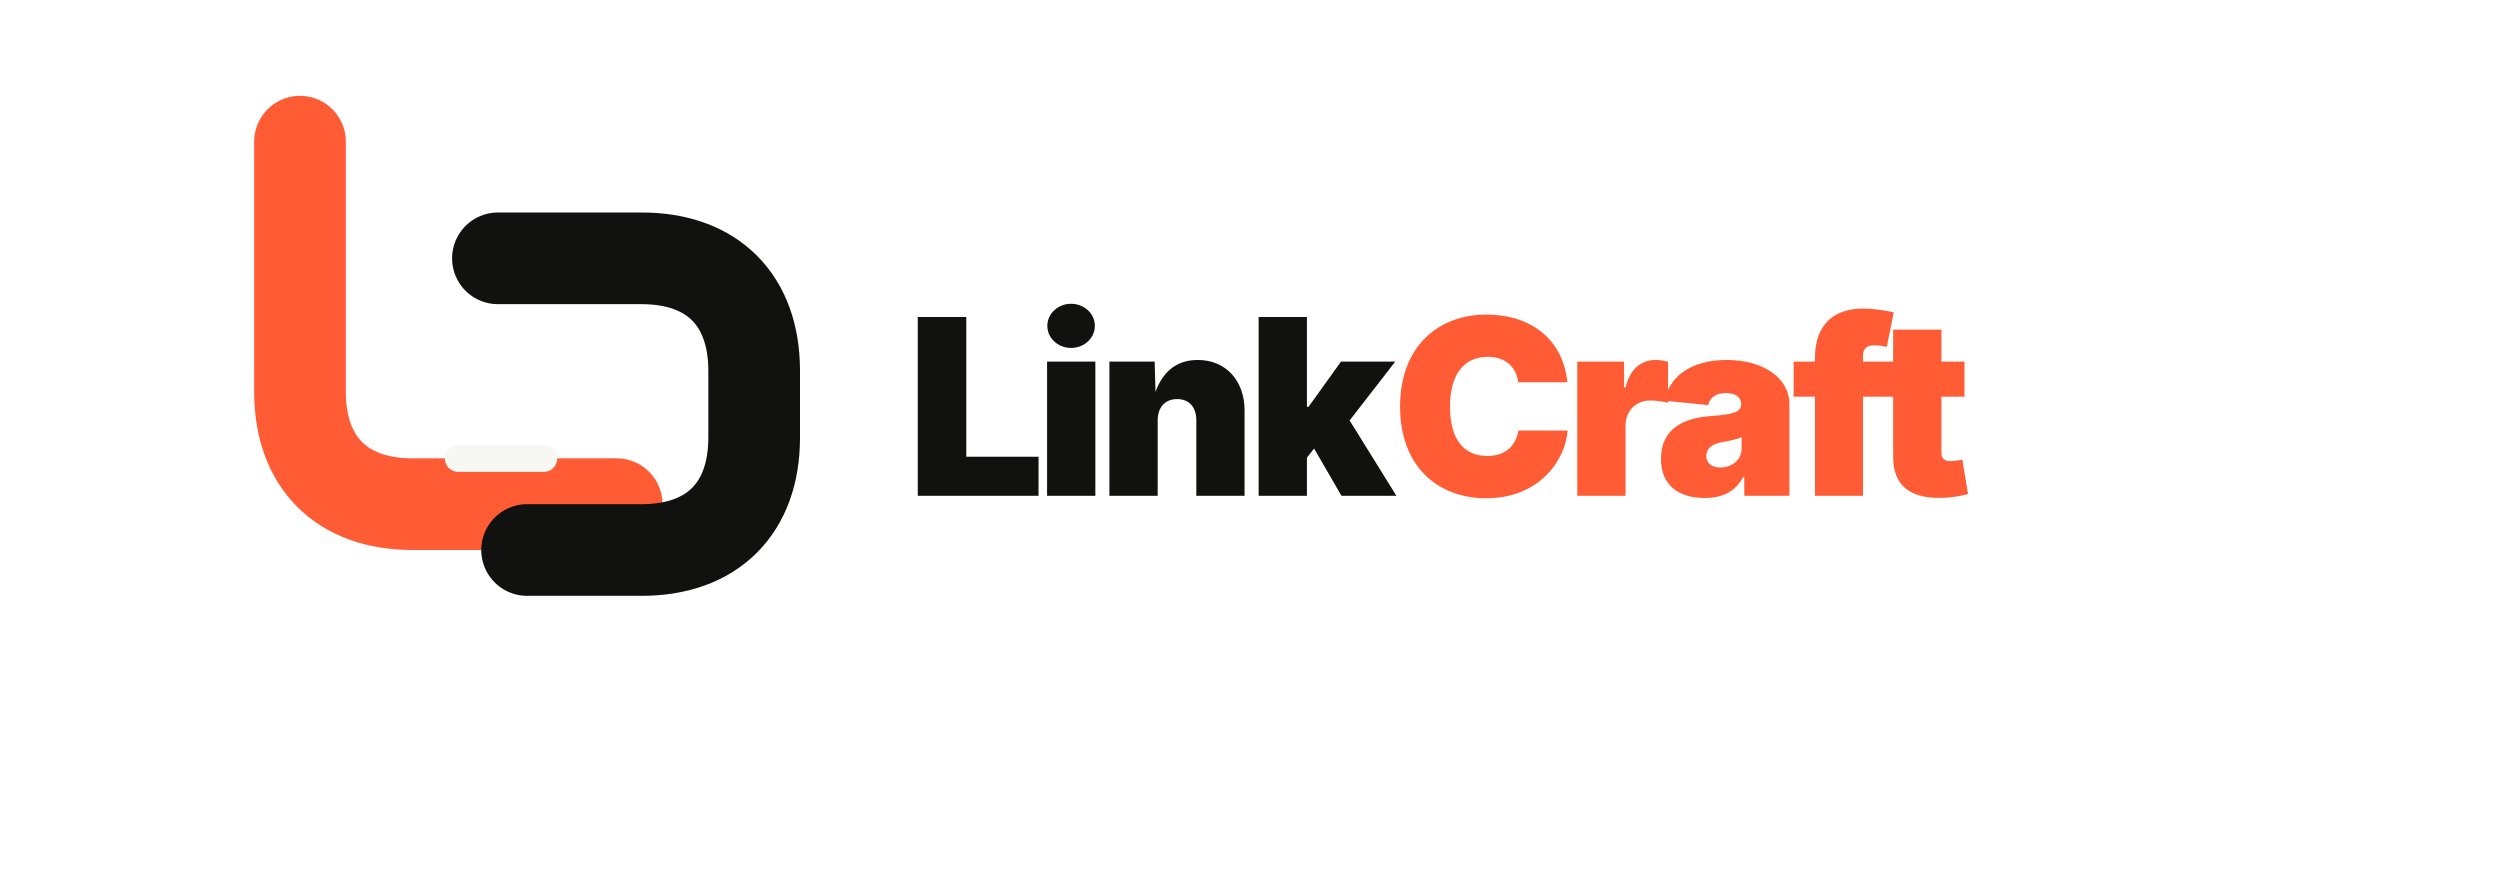
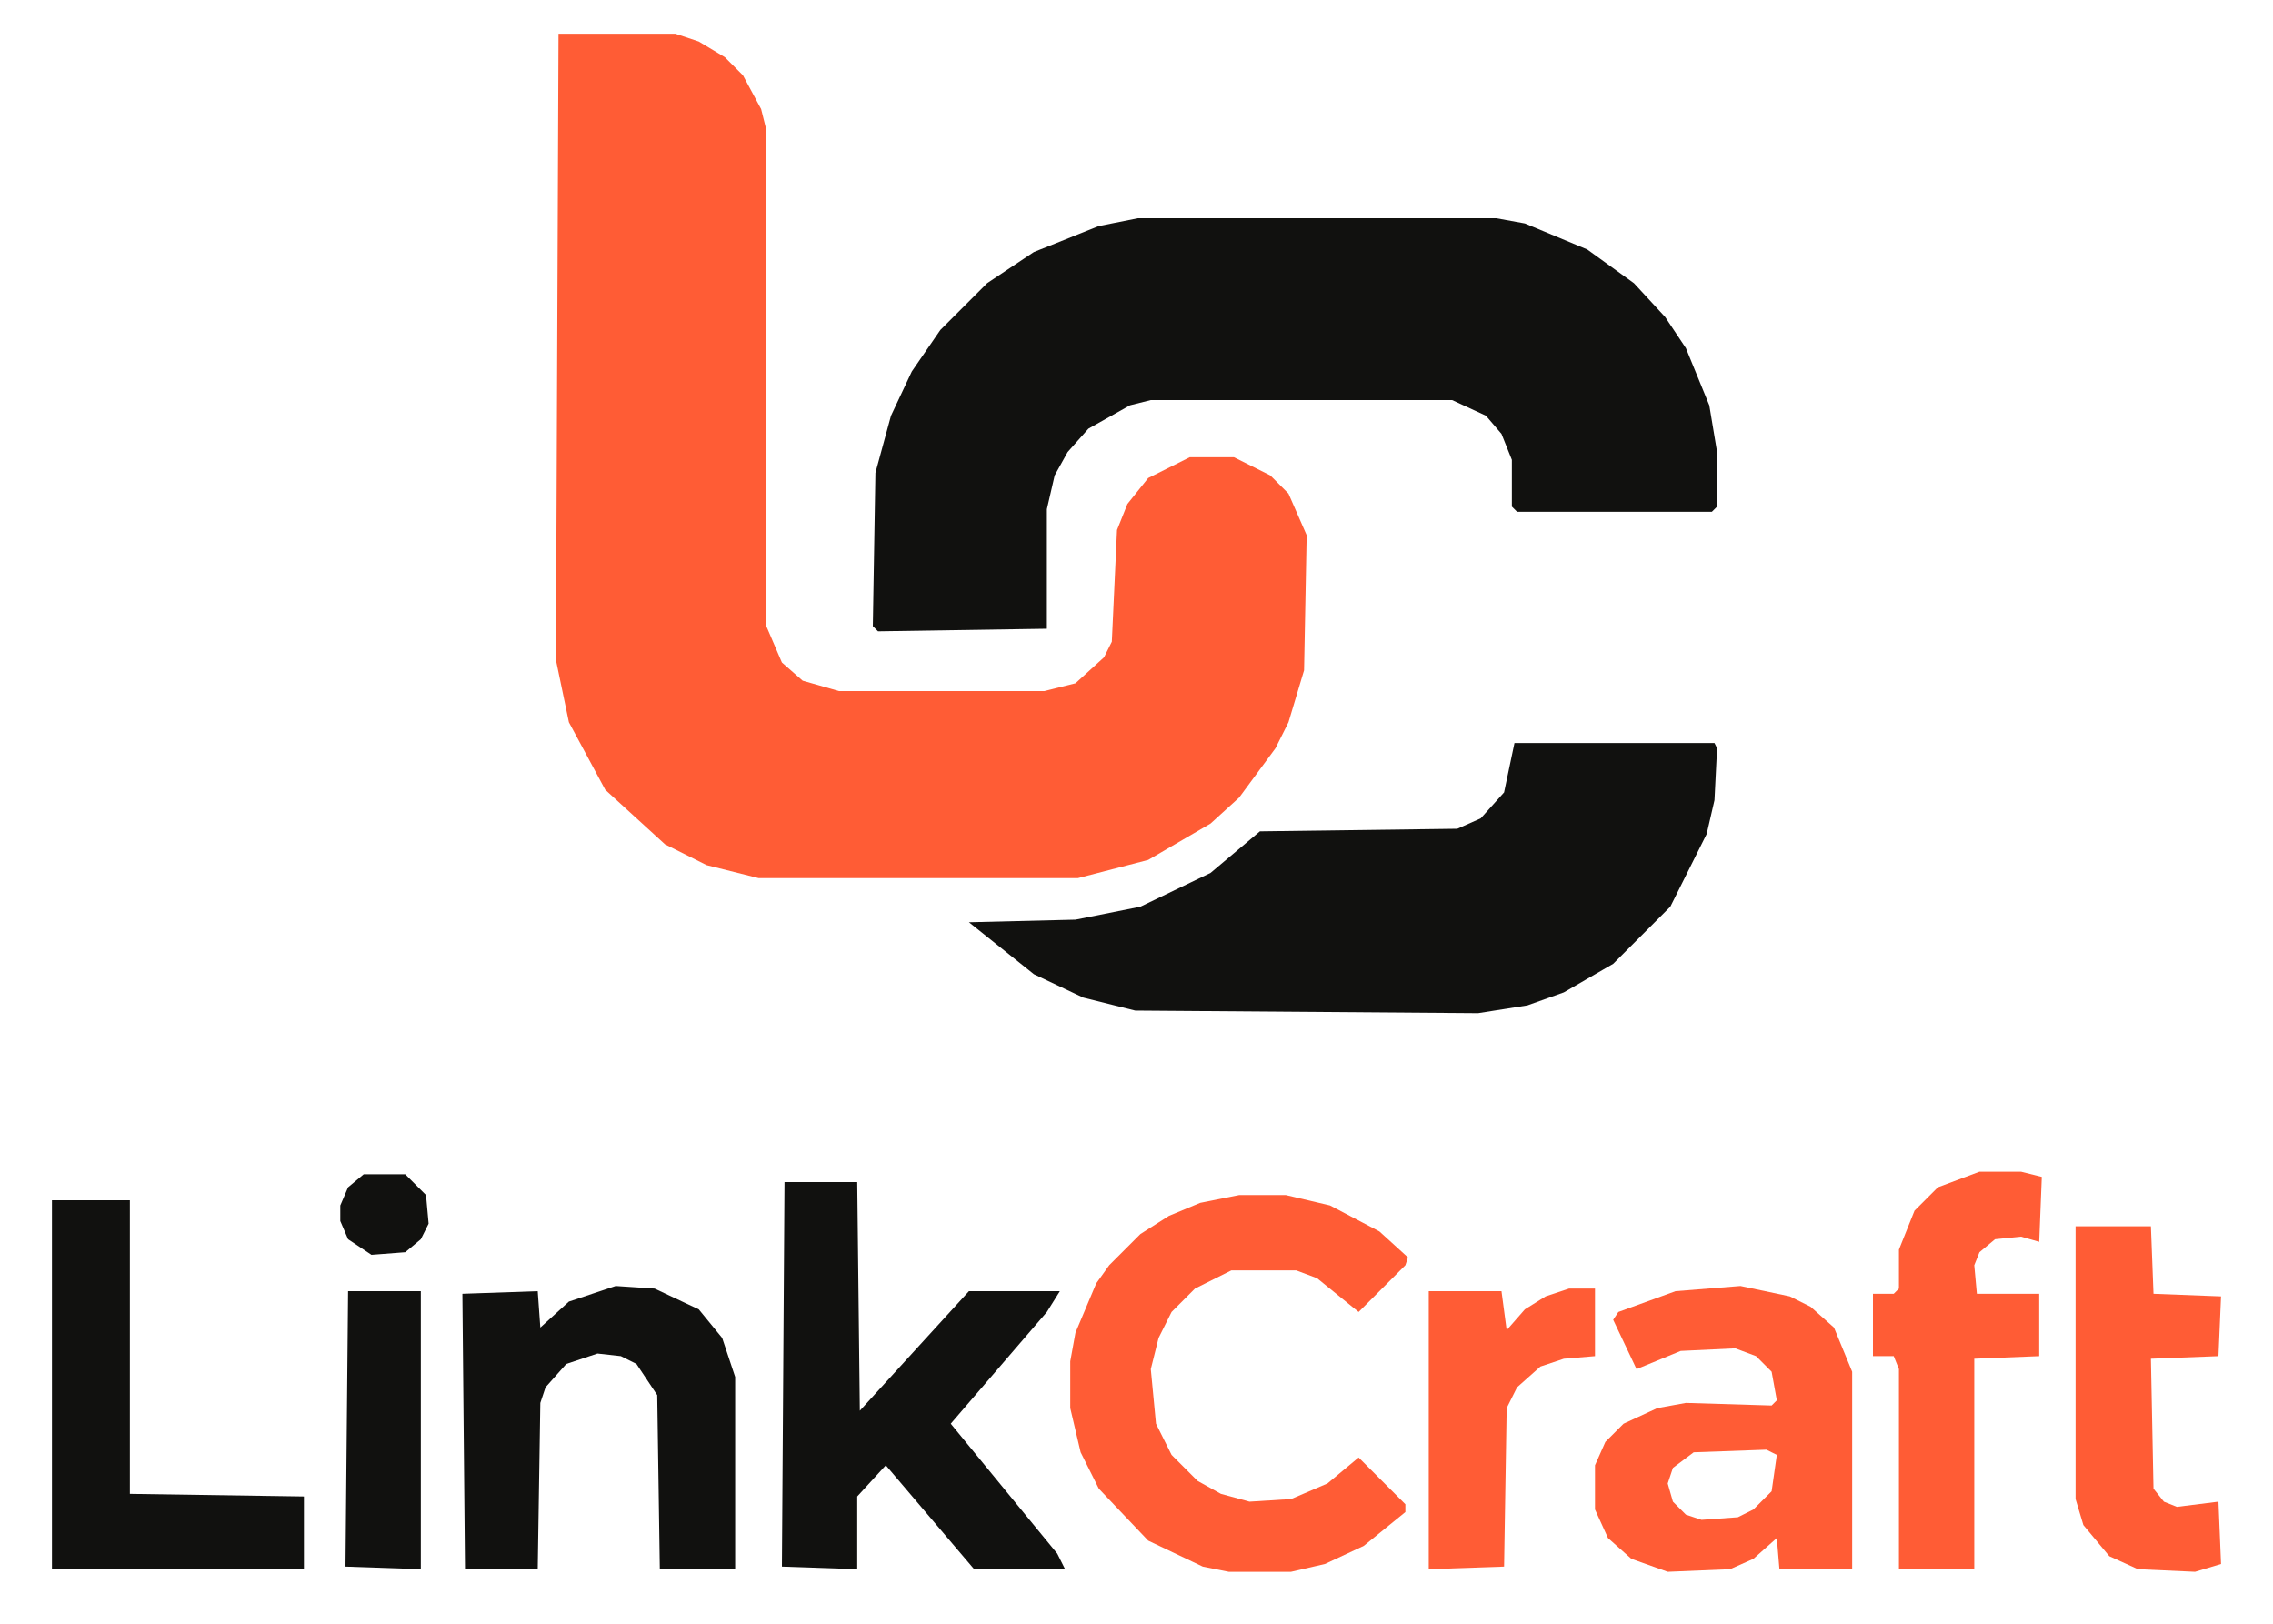
- <svg xmlns="http://www.w3.org/2000/svg" width="1200" height="420" viewBox="0 0 1200 420" fill="none" role="img" aria-labelledby="title desc">
-   <g transform="translate(48 38)">
-     <path d="M96 30V150C96 184 116 204 150 204H248" stroke="#FF5C35" stroke-width="44" stroke-linecap="round" stroke-linejoin="round" />
-     <path d="M191 86H260C294 86 314 106 314 140V172C314 206 294 226 260 226H205" stroke="#11110F" stroke-width="44" stroke-linecap="round" stroke-linejoin="round" />
-     <path d="M172 182H213" stroke="#F7F7F4" stroke-width="13" stroke-linecap="round" />
+ <svg xmlns="http://www.w3.org/2000/svg" viewBox="0 0 875 625" role="img" aria-labelledby="title desc">
+   <g fill="#11110F" fill-rule="evenodd">
+     <path d="M 134 497 L 133 603 L 162 604 L 162 497 Z" />
+     <path d="M 269 504 L 252 496 L 237 495 L 219 501 L 208 511 L 207 497 L 178 498 L 179 604 L 207 604 L 208 540 L 210 534 L 218 525 L 230 521 L 239 522 L 245 525 L 253 537 L 254 604 L 283 604 L 283 530 L 278 515 Z" />
+     <path d="M 20 462 L 20 604 L 117 604 L 117 576 L 50 575 L 50 462 Z" />
+     <path d="M 302 455 L 301 603 L 330 604 L 330 576 L 341 564 L 375 604 L 410 604 L 407 598 L 366 548 L 403 505 L 408 497 L 373 497 L 331 543 L 330 455 Z" />
+     <path d="M 140 452 L 134 457 L 131 464 L 131 470 L 134 477 L 143 483 L 156 482 L 162 477 L 165 471 L 164 460 L 156 452 Z" />
+     <path d="M 661 288 L 660 286 L 583 286 L 579 305 L 570 315 L 561 319 L 485 320 L 466 336 L 439 349 L 414 354 L 373 355 L 398 375 L 417 384 L 437 389 L 569 390 L 588 387 L 602 382 L 621 371 L 643 349 L 657 321 L 660 308 Z" />
+     <path d="M 336 241 L 338 243 L 403 242 L 403 196 L 406 183 L 411 174 L 419 165 L 435 156 L 443 154 L 559 154 L 572 160 L 578 167 L 582 177 L 582 195 L 584 197 L 659 197 L 661 195 L 661 174 L 658 156 L 649 134 L 641 122 L 629 109 L 611 96 L 587 86 L 576 84 L 438 84 L 423 87 L 398 97 L 380 109 L 362 127 L 351 143 L 343 160 L 337 182 Z" />
  </g>
-   <text x="435" y="238" fill="#11110F" font-family="Inter, ui-sans-serif, system-ui, -apple-system, BlinkMacSystemFont, Segoe UI, Arial, sans-serif" font-size="118" font-weight="850" letter-spacing="-5">Link</text>
-   <text x="668" y="238" fill="#FF5C35" font-family="Inter, ui-sans-serif, system-ui, -apple-system, BlinkMacSystemFont, Segoe UI, Arial, sans-serif" font-size="118" font-weight="850" letter-spacing="-5">Craft</text>
+   <g fill="#FF5C35" fill-rule="evenodd">
+     <path d="M 614 496 L 604 496 L 595 499 L 587 504 L 580 512 L 578 497 L 550 497 L 550 604 L 579 603 L 580 542 L 584 534 L 593 526 L 602 523 L 614 522 Z" />
+     <path d="M 623 505 L 621 508 L 630 527 L 647 520 L 668 519 L 676 522 L 682 528 L 684 539 L 682 541 L 649 540 L 638 542 L 625 548 L 618 555 L 614 564 L 614 581 L 619 592 L 628 600 L 642 605 L 666 604 L 675 600 L 684 592 L 685 604 L 713 604 L 713 528 L 706 511 L 697 503 L 689 499 L 670 495 L 645 497 Z M 642 571 L 644 565 L 652 559 L 680 558 L 684 560 L 682 574 L 675 581 L 669 584 L 655 585 L 649 583 L 644 578 Z" />
+     <path d="M 799 472 L 799 577 L 802 587 L 812 599 L 823 604 L 845 605 L 855 602 L 854 578 L 838 580 L 833 578 L 829 573 L 828 523 L 854 522 L 855 499 L 829 498 L 828 472 Z" />
+     <path d="M 477 460 L 462 463 L 450 468 L 439 475 L 427 487 L 422 494 L 414 513 L 412 524 L 412 542 L 416 559 L 423 573 L 442 593 L 463 603 L 473 605 L 497 605 L 510 602 L 525 595 L 541 582 L 541 579 L 523 561 L 511 571 L 497 577 L 481 578 L 470 575 L 461 570 L 451 560 L 445 548 L 443 527 L 446 515 L 451 505 L 460 496 L 474 489 L 499 489 L 507 492 L 523 505 L 541 487 L 542 484 L 531 474 L 512 464 L 495 460 Z" />
+     <path d="M 786 453 L 778 451 L 762 451 L 746 457 L 737 466 L 731 481 L 731 496 L 729 498 L 721 498 L 721 522 L 729 522 L 731 527 L 731 604 L 760 604 L 760 523 L 785 522 L 785 498 L 761 498 L 760 487 L 762 482 L 768 477 L 778 476 L 785 478 Z" />
+     <path d="M 215 13 L 214 254 L 219 278 L 233 304 L 256 325 L 272 333 L 292 338 L 415 338 L 442 331 L 466 317 L 477 307 L 491 288 L 496 278 L 502 258 L 503 206 L 496 190 L 489 183 L 475 176 L 458 176 L 442 184 L 434 194 L 430 204 L 428 247 L 425 253 L 414 263 L 402 266 L 323 266 L 309 262 L 301 255 L 295 241 L 295 50 L 293 42 L 286 29 L 279 22 L 269 16 L 260 13 Z" />
+   </g>
</svg>
